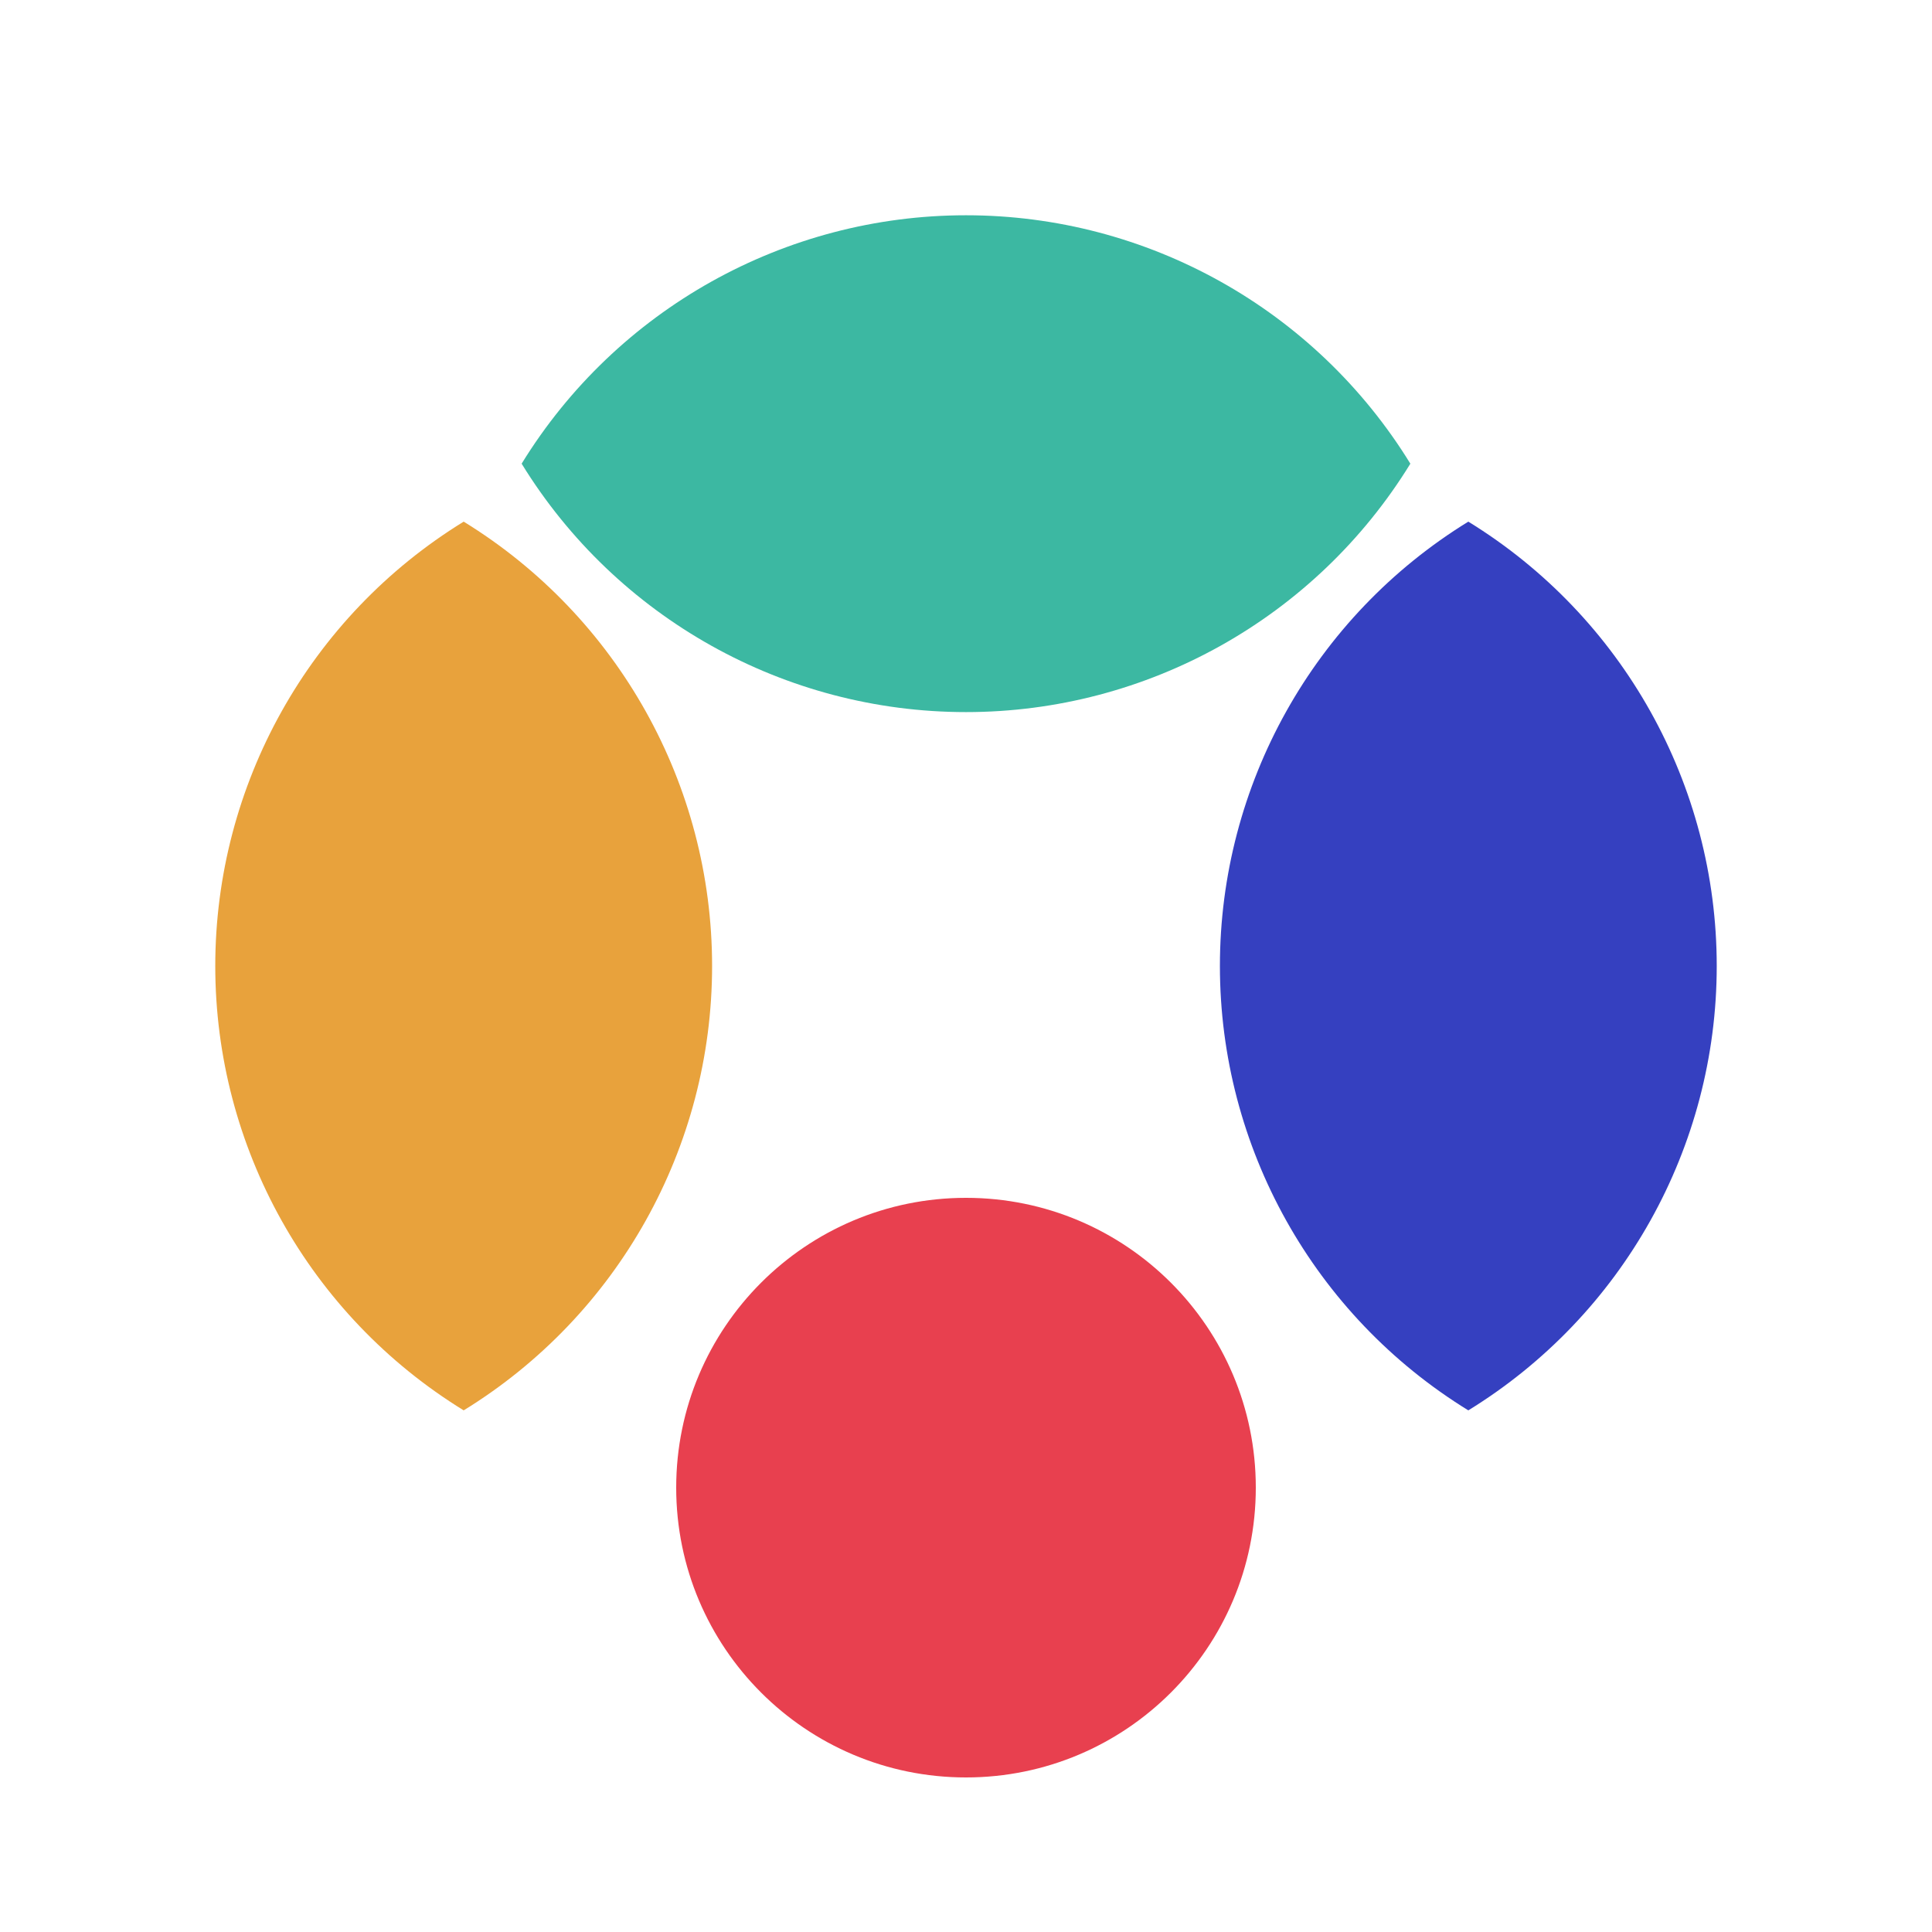
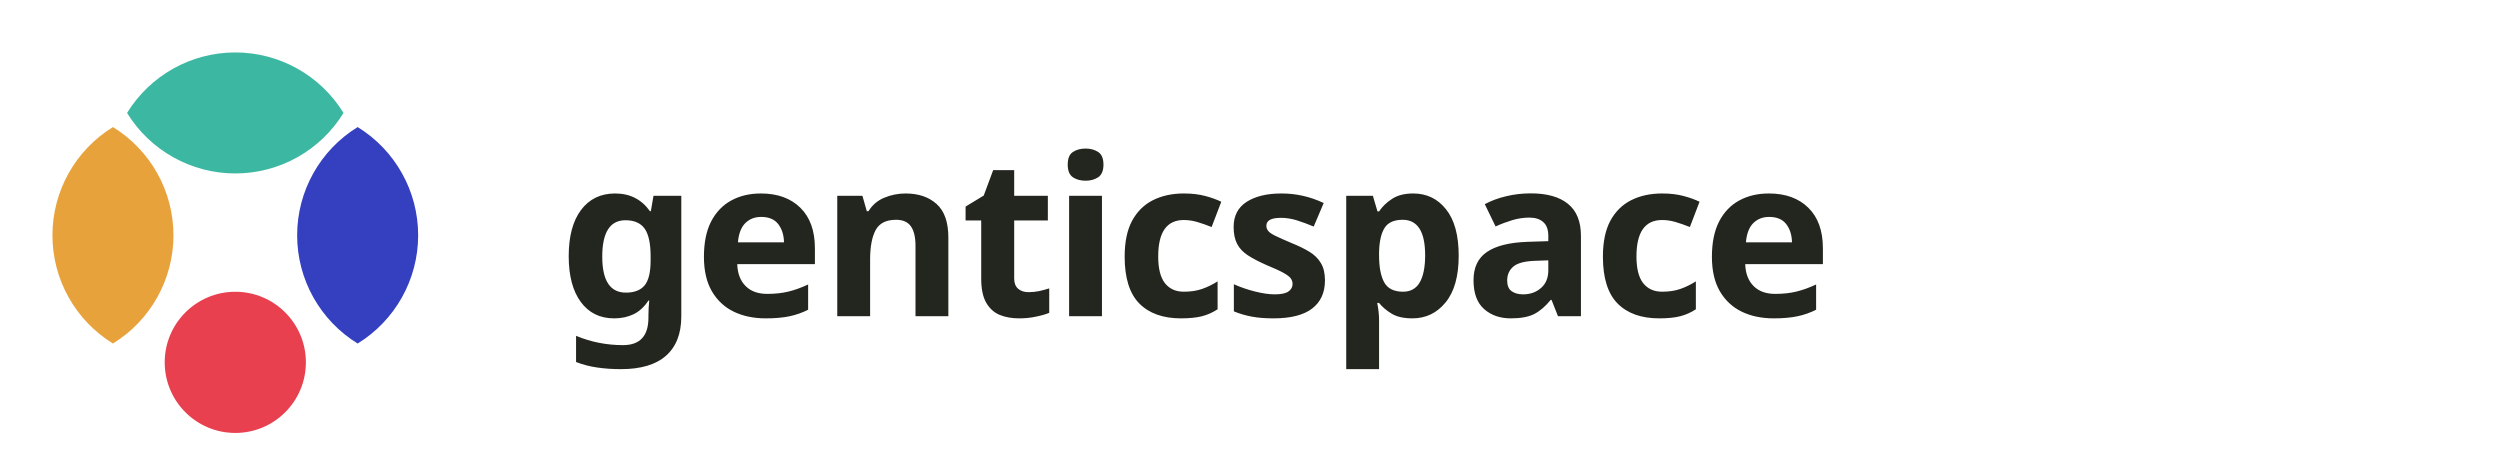
- <svg xmlns="http://www.w3.org/2000/svg" viewBox="0 0 100 100" width="100" height="100">
-   <g transform="translate(0,0) scale(1)">
+ <svg xmlns="http://www.w3.org/2000/svg" viewBox="0 0 340 64" width="340" height="64">
+   <g transform="translate(0,0) scale(0.64)">
    <path d="M 27 24 A 27 27 0 0 1 73 24 A 27 27 0 0 1 27 24 Z" fill="#3cb8a2" />
    <path d="M 24 27 A 27 27 0 0 1 24 73 A 27 27 0 0 1 24 27 Z" fill="#e8a23c" />
    <path d="M 76 27 A 27 27 0 0 1 76 73 A 27 27 0 0 1 76 27 Z" fill="#3540c0" />
    <circle cx="50" cy="77" r="15" fill="#e8404f" />
  </g>
+   <text x="76" y="43" font-family="'Space Grotesk',sans-serif" font-size="30" font-weight="600" letter-spacing="-0.6" fill="#23261f">genticspace</text>
</svg>
